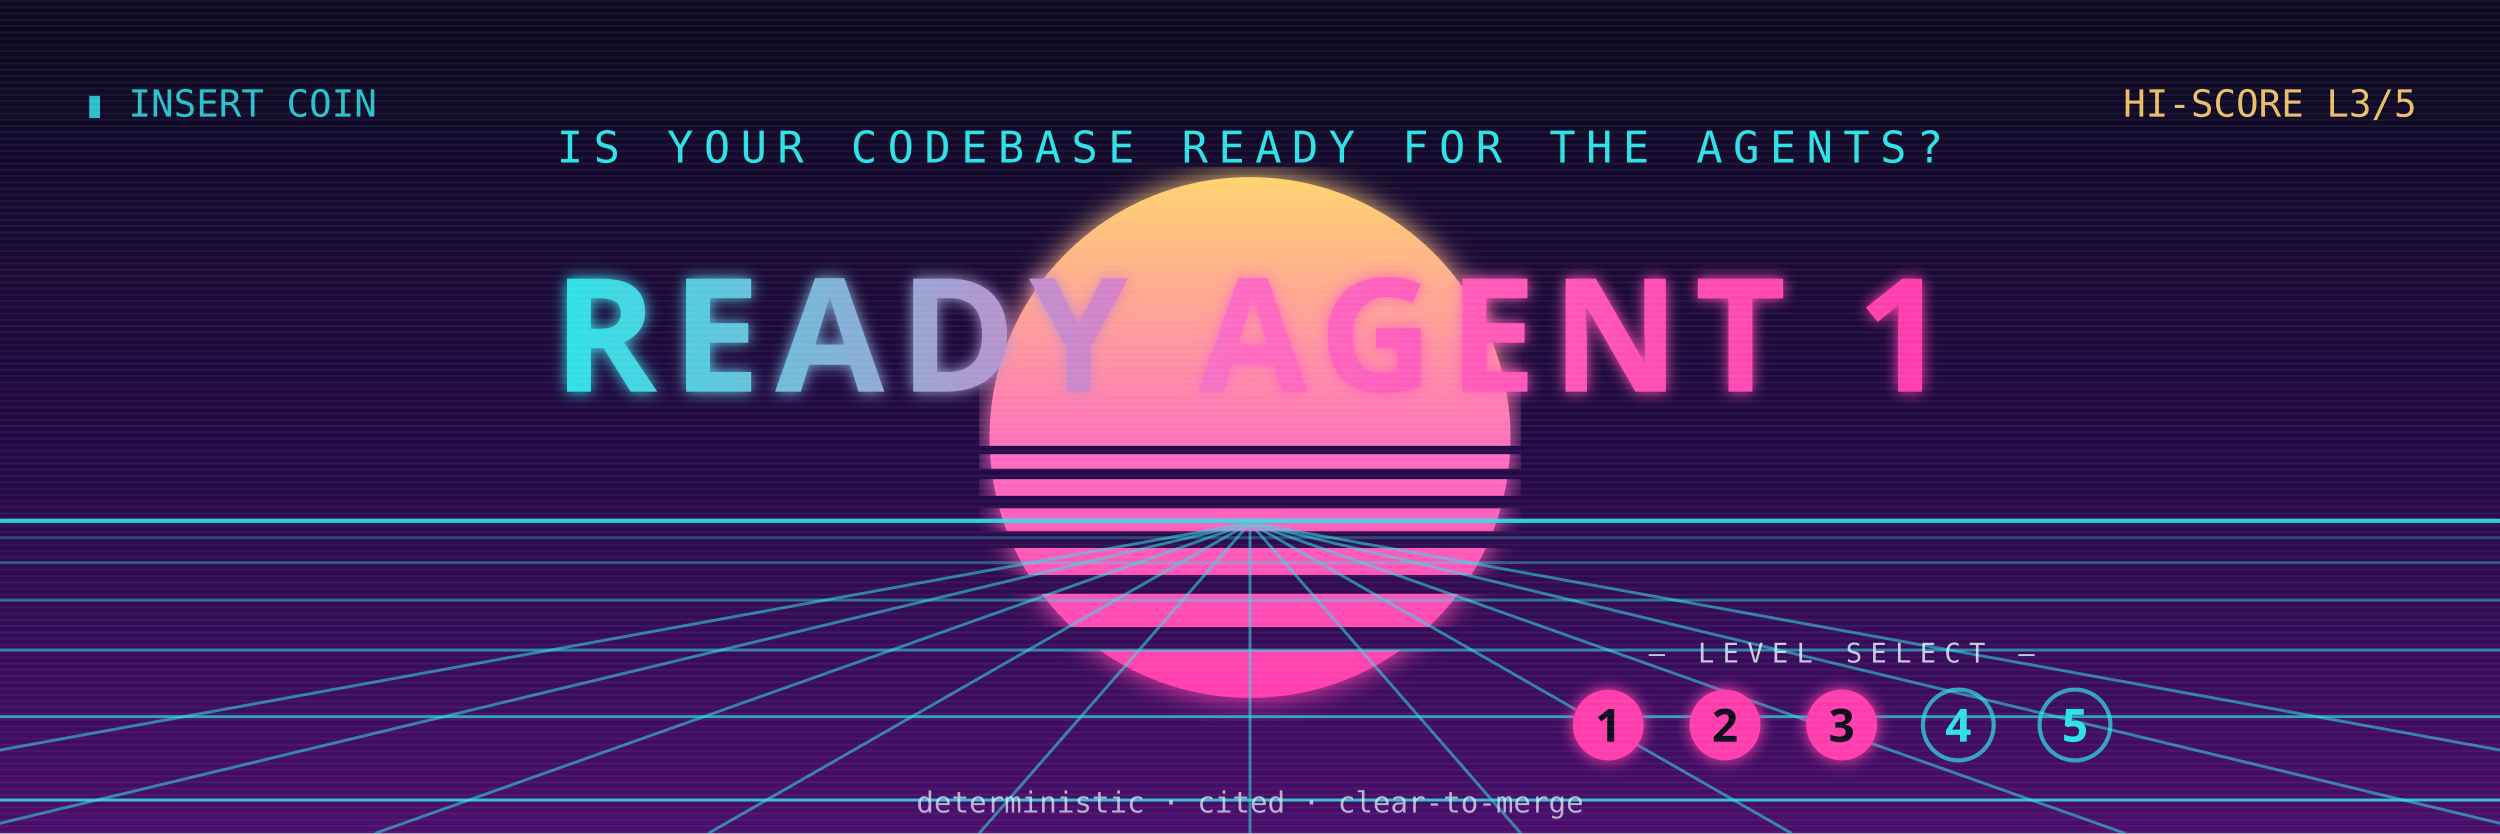
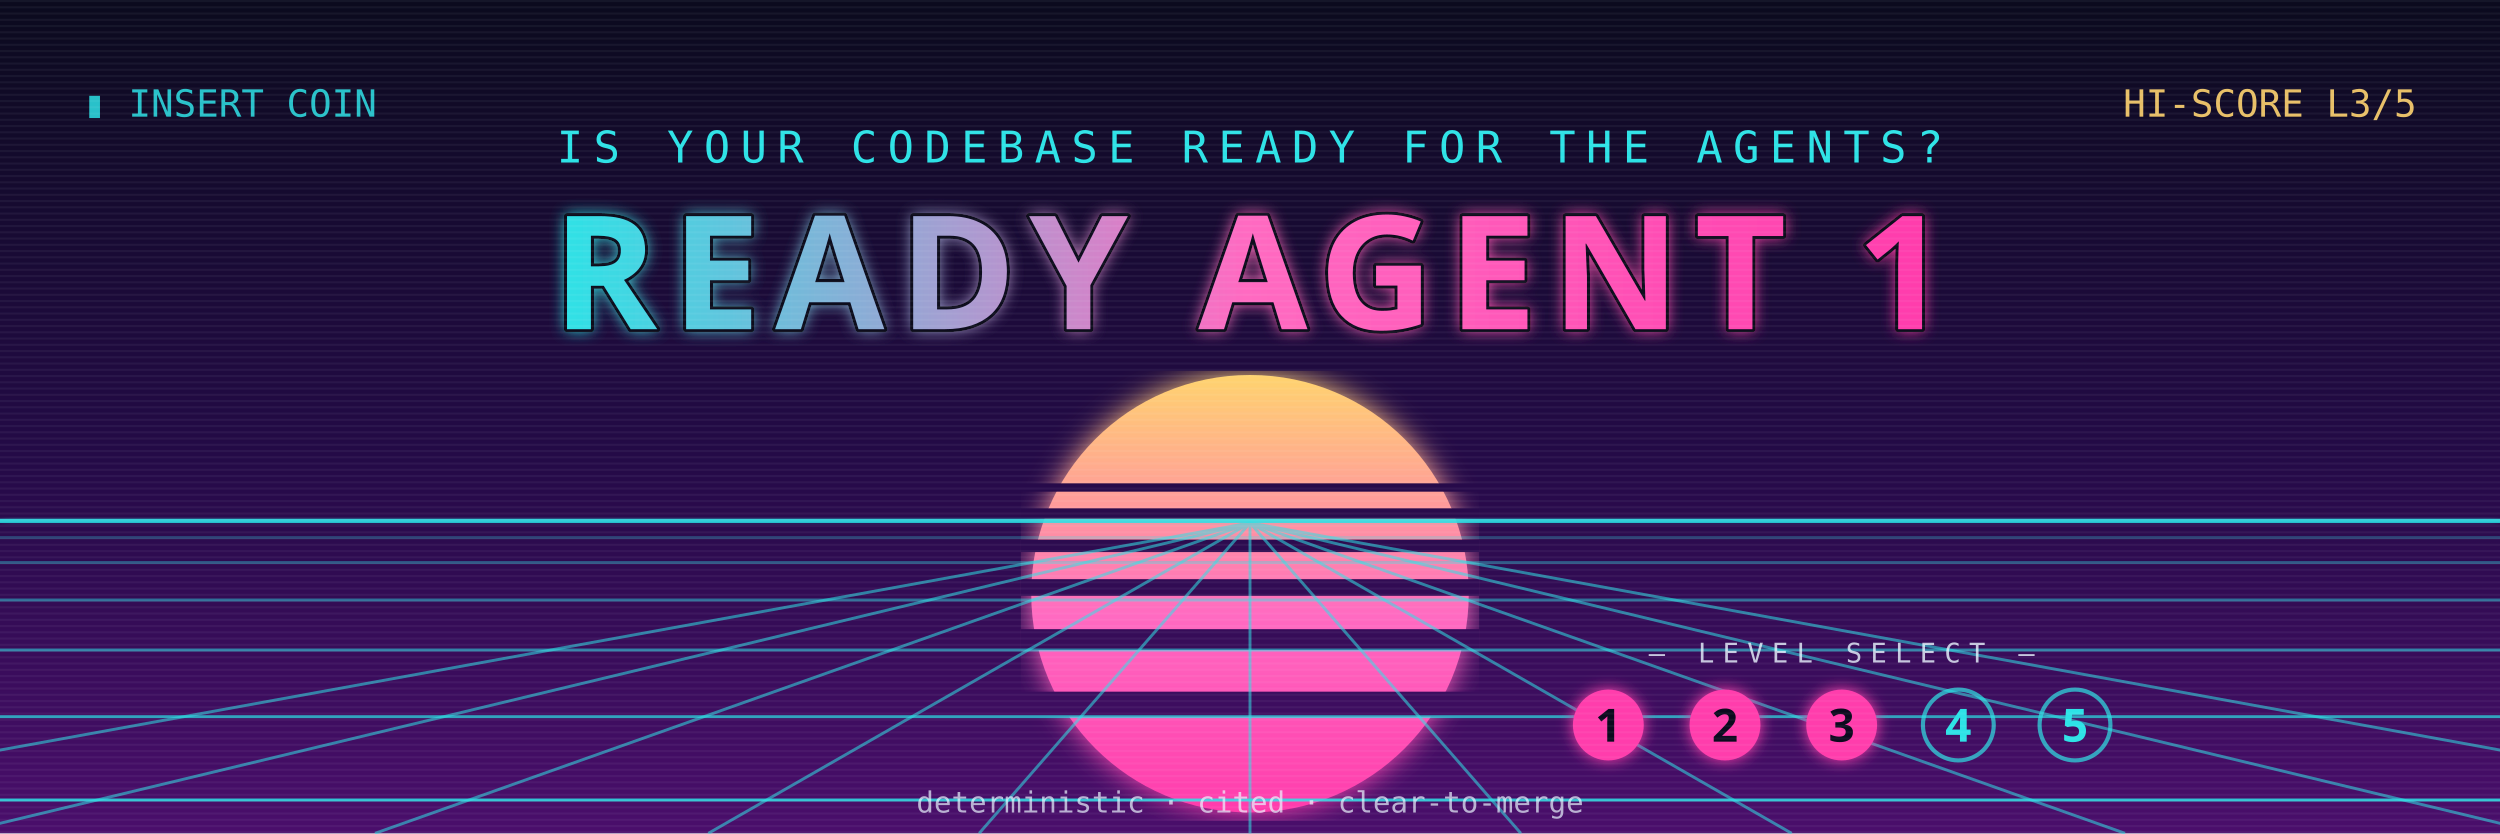
<svg xmlns="http://www.w3.org/2000/svg" viewBox="0 0 1200 400" role="img" aria-label="Ready Agent 1 — is your codebase ready for the agents?">
  <defs>
    <linearGradient id="sky" x1="0" y1="0" x2="0" y2="1">
      <stop offset="0" stop-color="#0B0A1E" />
      <stop offset="0.55" stop-color="#240A47" />
      <stop offset="1" stop-color="#4A0E6B" />
    </linearGradient>
    <linearGradient id="sun" x1="0" y1="0" x2="0" y2="1">
      <stop offset="0" stop-color="#FFD36E" />
      <stop offset="0.55" stop-color="#FF6AC1" />
      <stop offset="1" stop-color="#FF3CAC" />
    </linearGradient>
    <linearGradient id="neon" x1="0" y1="0" x2="1" y2="0">
      <stop offset="0" stop-color="#2DE2E6" />
      <stop offset="0.5" stop-color="#FF6AC1" />
      <stop offset="1" stop-color="#FF3CAC" />
    </linearGradient>
    <filter id="glow" x="-40%" y="-40%" width="180%" height="180%">
      <feGaussianBlur stdDeviation="3.5" result="b" />
      <feMerge>
        <feMergeNode in="b" />
        <feMergeNode in="SourceGraphic" />
      </feMerge>
    </filter>
    <filter id="softglow" x="-40%" y="-40%" width="180%" height="180%">
      <feGaussianBlur stdDeviation="7" result="b" />
      <feMerge>
        <feMergeNode in="b" />
        <feMergeNode in="SourceGraphic" />
      </feMerge>
    </filter>
    <mask id="sunmask">
-       <rect x="470" y="80" width="260" height="270" fill="#fff" />
-       <rect x="470" y="214" width="260" height="4" fill="#000" />
-       <rect x="470" y="225" width="260" height="5" fill="#000" />
-       <rect x="470" y="238" width="260" height="6" fill="#000" />
-       <rect x="470" y="255" width="260" height="8" fill="#000" />
-       <rect x="470" y="276" width="260" height="9" fill="#000" />
-       <rect x="470" y="301" width="260" height="11" fill="#000" />
+       <rect x="490" y="178" width="220" height="216" fill="#fff" />
+       <rect x="490" y="232" width="220" height="4" fill="#000" />
+       <rect x="490" y="244" width="220" height="5" fill="#000" />
+       <rect x="490" y="259" width="220" height="6" fill="#000" />
+       <rect x="490" y="278" width="220" height="8" fill="#000" />
+       <rect x="490" y="302" width="220" height="10" fill="#000" />
+       <rect x="490" y="332" width="220" height="12" fill="#000" />
    </mask>
    <pattern id="scan" width="3" height="3" patternUnits="userSpaceOnUse">
      <rect width="3" height="1" fill="#EAF6FF" opacity="0.05" />
    </pattern>
  </defs>
  <rect width="1200" height="400" fill="url(#sky)" />
-   <circle cx="600" cy="210" r="125" fill="url(#sun)" mask="url(#sunmask)" filter="url(#softglow)" />
+   <circle cx="600" cy="285" r="105" fill="url(#sun)" mask="url(#sunmask)" filter="url(#softglow)" />
  <rect x="0" y="249" width="1200" height="2" fill="#2DE2E6" filter="url(#glow)" opacity="0.9" />
  <g stroke="#2DE2E6" stroke-width="1.4" opacity="0.55">
    <line x1="600" y1="251" x2="-220" y2="400" />
    <line x1="600" y1="251" x2="-20" y2="400" />
    <line x1="600" y1="251" x2="180" y2="400" />
    <line x1="600" y1="251" x2="340" y2="400" />
    <line x1="600" y1="251" x2="470" y2="400" />
    <line x1="600" y1="251" x2="600" y2="400" />
    <line x1="600" y1="251" x2="730" y2="400" />
    <line x1="600" y1="251" x2="860" y2="400" />
    <line x1="600" y1="251" x2="1020" y2="400" />
    <line x1="600" y1="251" x2="1220" y2="400" />
    <line x1="600" y1="251" x2="1420" y2="400" />
  </g>
  <g stroke="#2DE2E6" stroke-width="1.4">
    <line x1="0" y1="258" x2="1200" y2="258" opacity="0.25" />
    <line x1="0" y1="270" x2="1200" y2="270" opacity="0.35" />
    <line x1="0" y1="288" x2="1200" y2="288" opacity="0.45" />
    <line x1="0" y1="312" x2="1200" y2="312" opacity="0.55" />
    <line x1="0" y1="344" x2="1200" y2="344" opacity="0.7" />
    <line x1="0" y1="384" x2="1200" y2="384" opacity="0.85" />
  </g>
  <text x="40" y="56" font-family="Share Tech Mono, JetBrains Mono, monospace" font-size="18" fill="#2DE2E6" opacity="0.85">▮ INSERT COIN</text>
  <text x="1160" y="56" text-anchor="end" font-family="Share Tech Mono, JetBrains Mono, monospace" font-size="18" fill="#FFD36E" opacity="0.9">HI-SCORE  L3/5</text>
  <text x="600" y="78" text-anchor="middle" font-family="Share Tech Mono, JetBrains Mono, monospace" font-size="21" letter-spacing="5" fill="#2DE2E6">IS YOUR CODEBASE READY FOR THE AGENTS?</text>
-   <text x="600" y="188" text-anchor="middle" font-family="Orbitron, Eurostile, 'Arial Black', sans-serif" font-size="76" font-weight="800" letter-spacing="7" fill="url(#neon)" filter="url(#glow)">READY AGENT 1</text>
+   <text x="600" y="158" text-anchor="middle" font-family="Orbitron, Eurostile, 'Arial Black', sans-serif" font-size="76" font-weight="800" letter-spacing="7" fill="url(#neon)" stroke="#0B0A1E" stroke-width="3" paint-order="stroke" stroke-linejoin="round" filter="url(#glow)">READY AGENT 1</text>
  <text x="884" y="318" text-anchor="middle" font-family="Share Tech Mono, JetBrains Mono, monospace" font-size="13" letter-spacing="4" fill="#EAF6FF" opacity="0.8">— LEVEL SELECT —</text>
  <g font-family="Orbitron, Eurostile, 'Arial Black', sans-serif" font-size="22" font-weight="800" text-anchor="middle">
    <g filter="url(#glow)">
      <circle cx="772" cy="348" r="17" fill="#FF3CAC" />
      <circle cx="828" cy="348" r="17" fill="#FF3CAC" />
      <circle cx="884" cy="348" r="17" fill="#FF3CAC" />
    </g>
    <circle cx="940" cy="348" r="17" fill="none" stroke="#2DE2E6" stroke-width="2" opacity="0.7" />
    <circle cx="996" cy="348" r="17" fill="none" stroke="#2DE2E6" stroke-width="2" opacity="0.7" />
    <text x="772" y="356" fill="#0B0A1E">1</text>
    <text x="828" y="356" fill="#0B0A1E">2</text>
    <text x="884" y="356" fill="#0B0A1E">3</text>
    <text x="940" y="356" fill="#2DE2E6">4</text>
    <text x="996" y="356" fill="#2DE2E6">5</text>
  </g>
  <text x="600" y="390" text-anchor="middle" font-family="Share Tech Mono, JetBrains Mono, monospace" font-size="14" fill="#EAF6FF" opacity="0.7">deterministic · cited · clear-to-merge</text>
  <rect width="1200" height="400" fill="url(#scan)" />
</svg>
